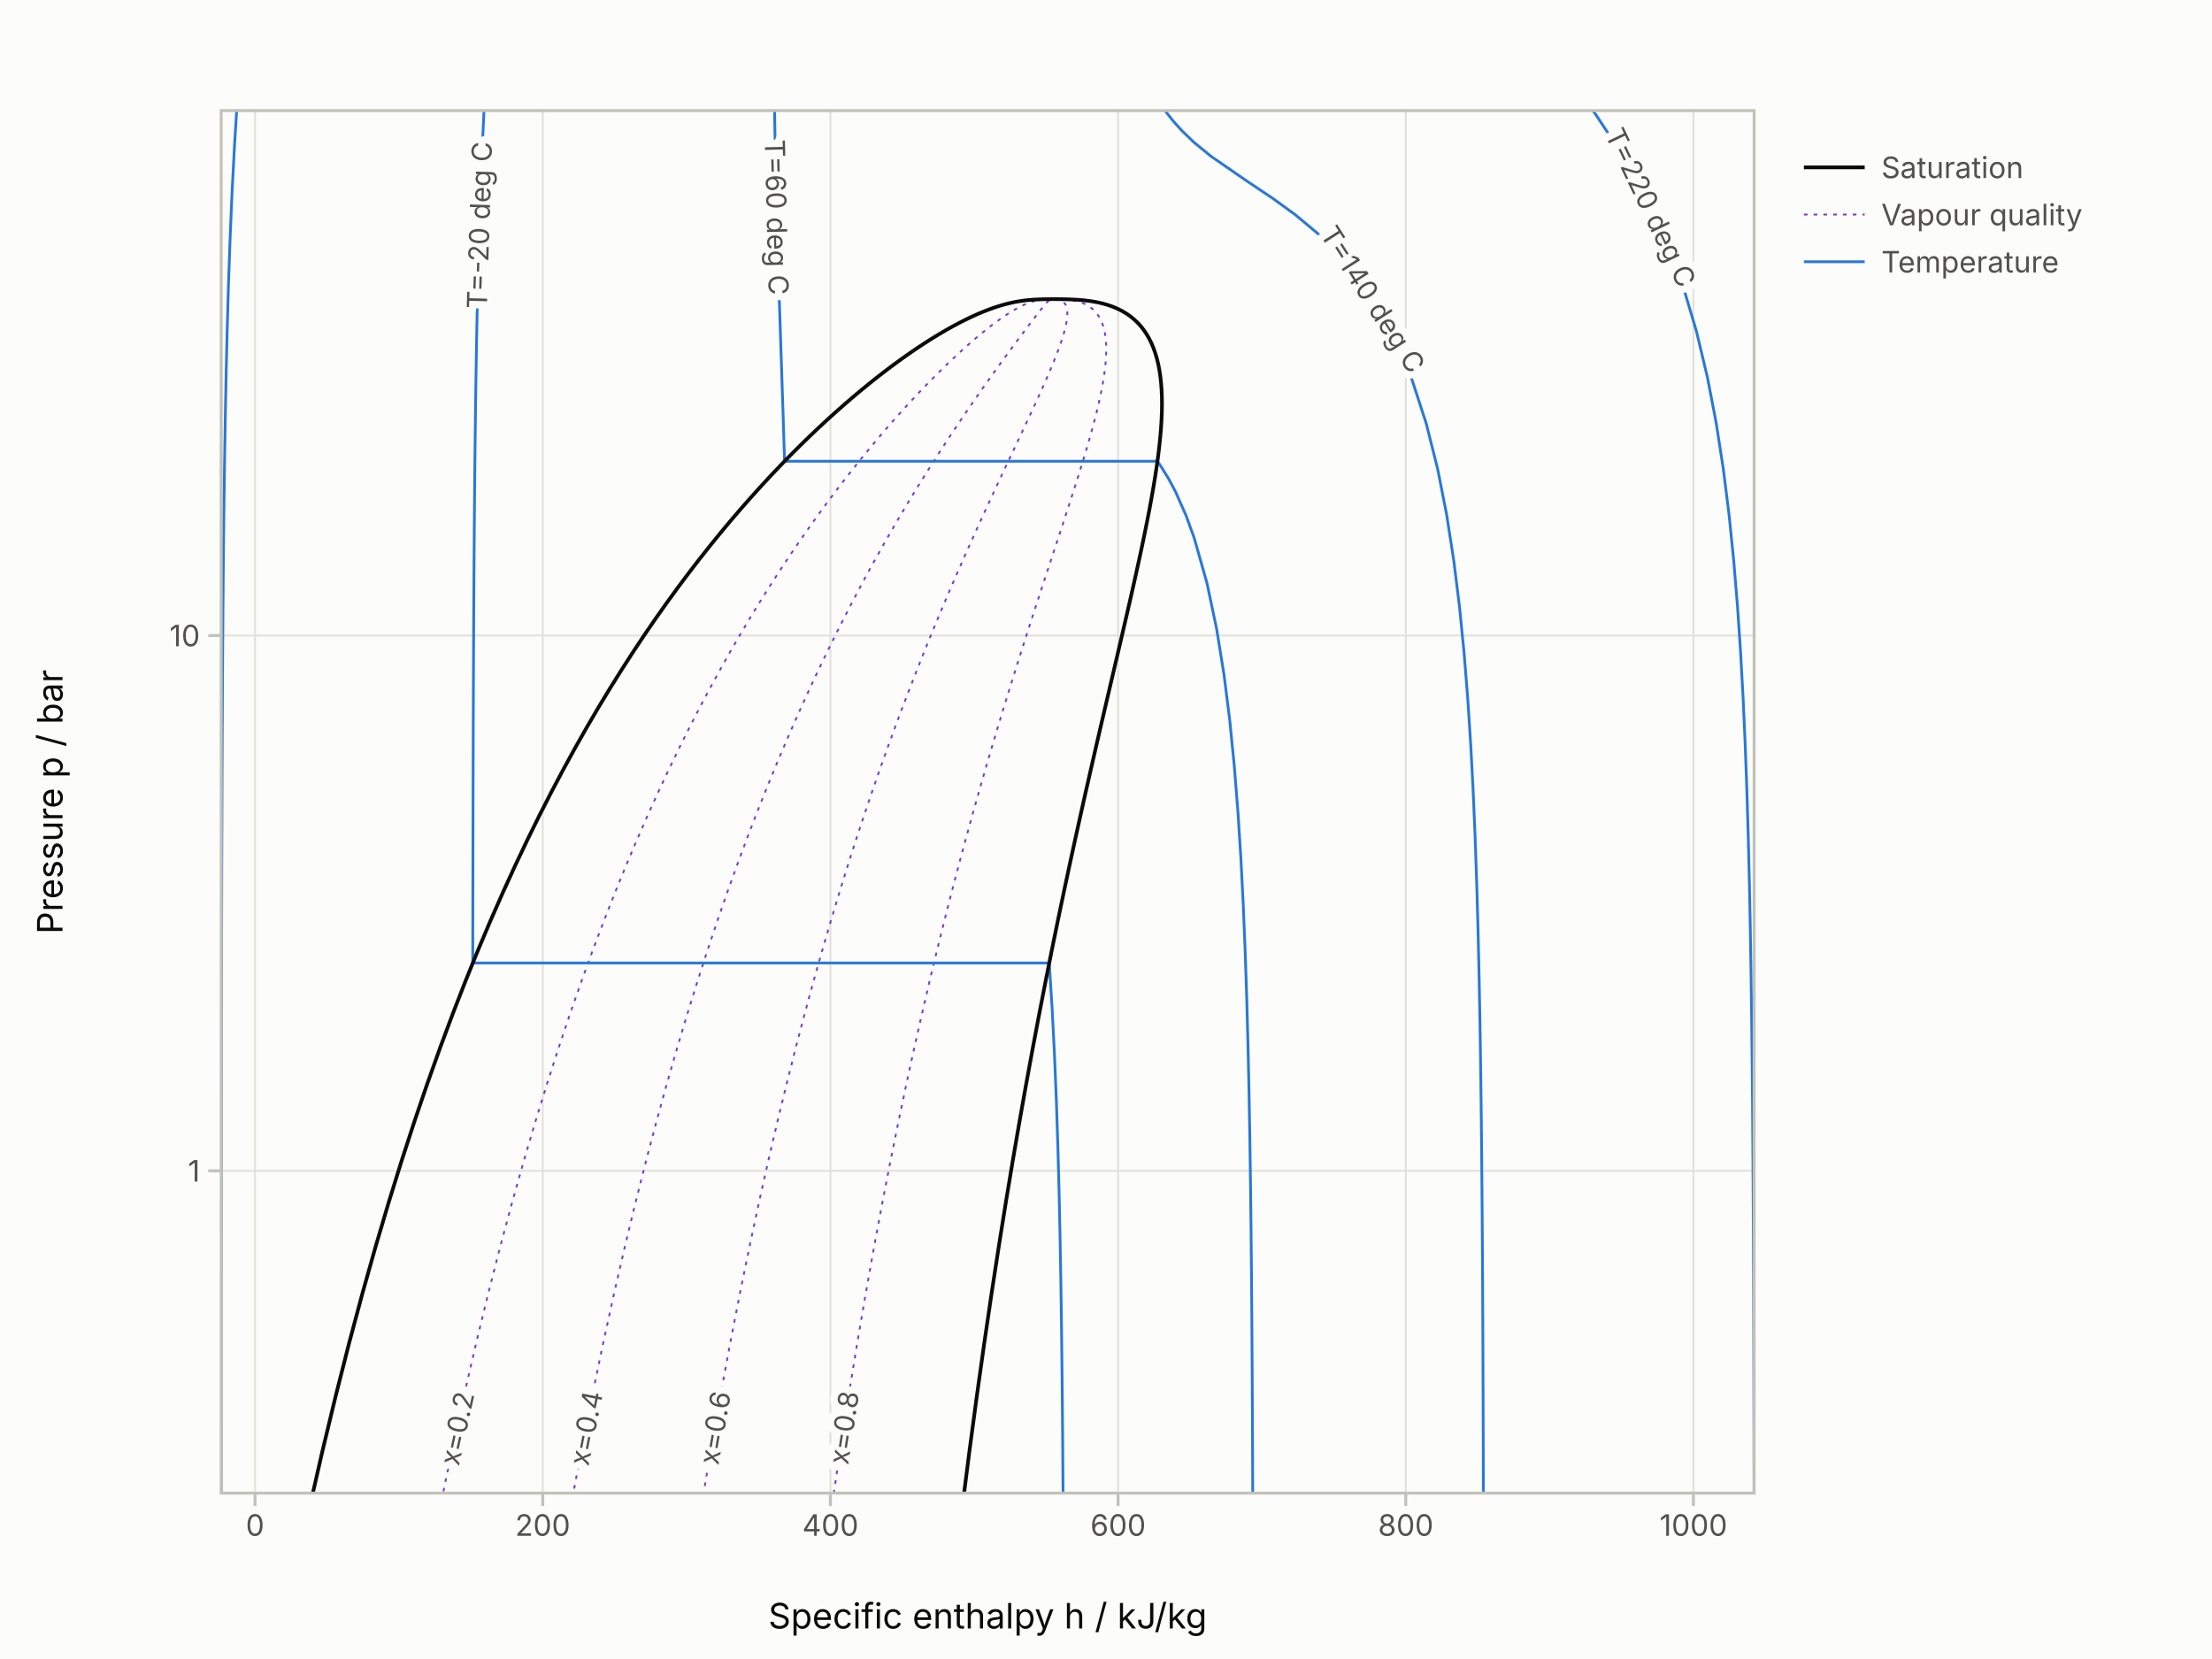
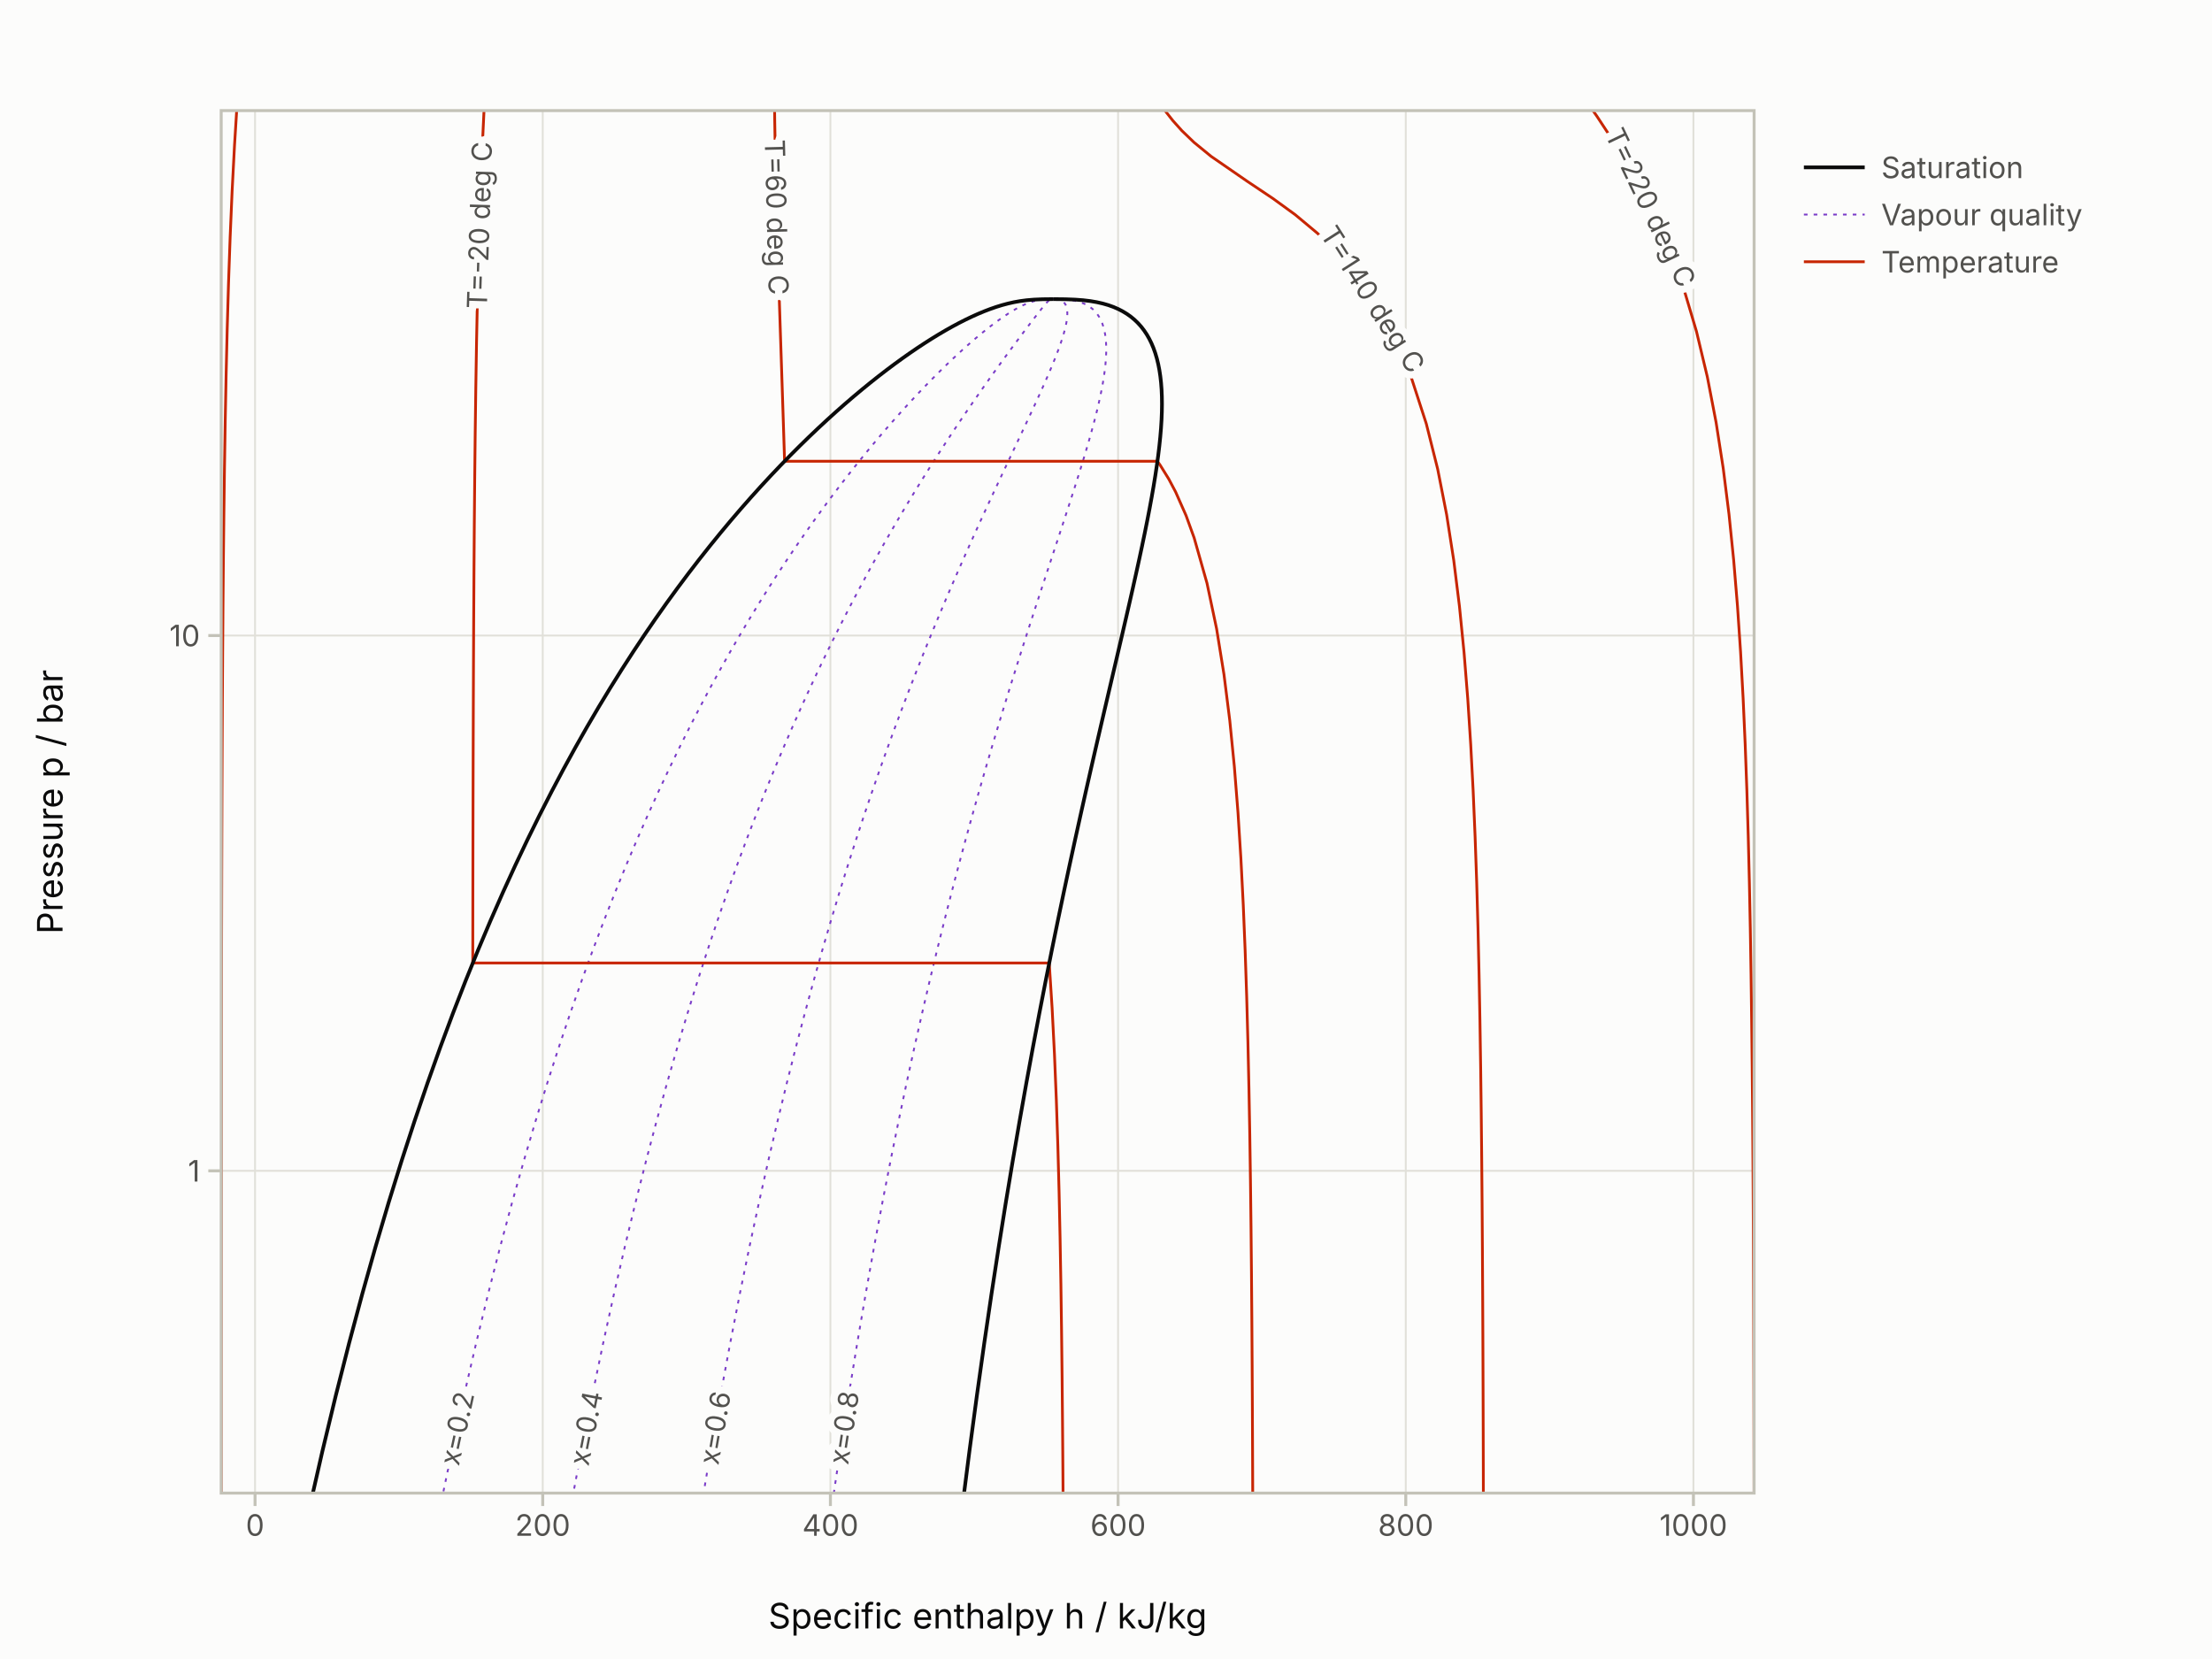
<svg xmlns="http://www.w3.org/2000/svg" width="800" height="600" viewBox="0 0 800 600" data-x-log="0" data-y-log="1" data-x-limits="-23.535167545327134 1042.1870206365786" data-y-limits="0.25 95.65121031517138">
  <rect class="cp-figure" width="100%" height="100%" fill="#fcfcfb" />
  <defs>
    <clipPath id="coolplot-plot-area">
      <rect x="80" y="40" width="554.4" height="500" />
    </clipPath>
  </defs>
  <rect class="cp-background" x="80" y="40" width="554.4" height="500" fill="#fcfcfb" />
  <line class="cp-grid-major" x1="92.243" y1="40" x2="92.243" y2="540" fill="none" stroke="#e1e0d9" stroke-width="0.667" stroke-opacity="1" stroke-linecap="butt" stroke-linejoin="round" />
  <line class="cp-grid-major" x1="196.285" y1="40" x2="196.285" y2="540" fill="none" stroke="#e1e0d9" stroke-width="0.667" stroke-opacity="1" stroke-linecap="butt" stroke-linejoin="round" />
  <line class="cp-grid-major" x1="300.327" y1="40" x2="300.327" y2="540" fill="none" stroke="#e1e0d9" stroke-width="0.667" stroke-opacity="1" stroke-linecap="butt" stroke-linejoin="round" />
  <line class="cp-grid-major" x1="404.37" y1="40" x2="404.37" y2="540" fill="none" stroke="#e1e0d9" stroke-width="0.667" stroke-opacity="1" stroke-linecap="butt" stroke-linejoin="round" />
  <line class="cp-grid-major" x1="508.412" y1="40" x2="508.412" y2="540" fill="none" stroke="#e1e0d9" stroke-width="0.667" stroke-opacity="1" stroke-linecap="butt" stroke-linejoin="round" />
  <line class="cp-grid-major" x1="612.454" y1="40" x2="612.454" y2="540" fill="none" stroke="#e1e0d9" stroke-width="0.667" stroke-opacity="1" stroke-linecap="butt" stroke-linejoin="round" />
  <line class="cp-grid-major" x1="80" y1="423.446" x2="634.4" y2="423.446" fill="none" stroke="#e1e0d9" stroke-width="0.667" stroke-opacity="1" stroke-linecap="butt" stroke-linejoin="round" />
  <line class="cp-grid-major" x1="80" y1="229.854" x2="634.4" y2="229.854" fill="none" stroke="#e1e0d9" stroke-width="0.667" stroke-opacity="1" stroke-linecap="butt" stroke-linejoin="round" />
  <g class="cp-items">
    <g data-item="iso/Q/0.2" class="cp-item cp-role-quality cp-group-iso-Q" clip-path="url(#coolplot-plot-area)">
      <path class="cp-stroke" d="M48.513,2120.202L53.605,1937.255L58.672,1779.108L63.714,1641.199L68.732,1520.022L73.726,1412.83L78.695,1317.439L83.639,1232.092L88.557,1155.357L93.448,1086.059L98.313,1023.224L103.151,966.037L107.961,913.811L112.743,865.966L117.497,822.004L122.222,781.499L126.918,744.081L131.585,709.432L136.222,677.273L140.829,647.359L145.405,619.478L149.952,593.439L154.468,569.076L158.953,546.241L163.408,524.802L167.833,504.641L172.226,485.653L176.589,467.744L180.921,450.829L185.223,434.832L189.492,419.683L193.73,405.321L197.937,391.69L202.111,378.738L206.252,366.418L210.361,354.689L214.436,343.511L218.477,332.85L222.484,322.673L226.456,312.95L230.392,303.655L234.291,294.762L238.154,286.248L241.98,278.093L245.767,270.277L249.516,262.781L253.225,255.589L256.893,248.686L260.521,242.057L264.107,235.688L267.651,229.568L271.151,223.685L274.608,218.028L278.02,212.588L281.387,207.354L284.707,202.319L287.981,197.473L291.207,192.811L294.384,188.323L297.513,184.005L300.592,179.849L303.62,175.85L306.597,172.002L309.523,168.301L312.396,164.741L315.216,161.318L317.981,158.028L320.693,154.867L323.35,151.831L325.951,148.917L328.496,146.122L330.985,143.442L333.417,140.875L335.792,138.418L338.11,136.069L340.37,133.826L342.573,131.686L344.717,129.648L346.803,127.709L348.831,125.868L350.801,124.124L352.713,122.475L354.567,120.92L356.363,119.458L358.101,118.088L359.783,116.808L361.41,115.619L362.981,114.519L364.5,113.508L365.968,112.585L367.389,111.75L368.766,111.003L370.107,110.343L371.42,109.771L372.72,109.286L374.031,108.889L375.395,108.579L376.896,108.357L378.707,108.224L380.989,108.18L381.083,108.18" fill="none" stroke="#7a3cc8" stroke-width="0.667" stroke-opacity="1" stroke-linecap="butt" stroke-linejoin="round" stroke-dasharray="1.333,2.2" />
    </g>
    <g data-item="iso/Q/0.4" class="cp-item cp-role-quality cp-group-iso-Q" clip-path="url(#coolplot-plot-area)">
      <path class="cp-stroke" d="M107.078,2120.202L111.559,1937.255L116.031,1779.108L120.494,1641.199L124.946,1520.022L129.388,1412.83L133.818,1317.439L138.234,1232.092L142.636,1155.357L147.022,1086.059L151.392,1023.224L155.743,966.037L160.076,913.811L164.388,865.966L168.68,822.004L172.949,781.499L177.196,744.081L181.417,709.432L185.614,677.273L189.784,647.359L193.927,619.478L198.041,593.439L202.127,569.076L206.183,546.241L210.209,524.802L214.204,504.641L218.167,485.653L222.098,467.744L225.996,450.829L229.862,434.832L233.693,419.683L237.49,405.321L241.251,391.69L244.977,378.738L248.667,366.418L252.319,354.689L255.934,343.511L259.51,332.85L263.047,322.673L266.545,312.95L270.002,303.655L273.418,294.762L276.793,286.248L280.124,278.093L283.413,270.277L286.658,262.781L289.858,255.589L293.012,248.686L296.121,242.057L299.183,235.688L302.197,229.568L305.163,223.685L308.08,218.028L310.948,212.588L313.765,207.354L316.531,202.319L319.246,197.473L321.908,192.811L324.516,188.323L327.071,184.005L329.572,179.849L332.018,175.85L334.407,172.002L336.74,168.301L339.016,164.741L341.234,161.318L343.393,158.028L345.493,154.867L347.534,151.831L349.514,148.917L351.433,146.122L353.291,143.442L355.087,140.875L356.822,138.418L358.494,136.069L360.104,133.826L361.652,131.686L363.136,129.648L364.557,127.709L365.915,125.868L367.209,124.124L368.439,122.475L369.605,120.92L370.707,119.458L371.745,118.088L372.719,116.808L373.628,115.619L374.475,114.519L375.258,113.508L375.979,112.585L376.638,111.75L377.238,111.003L377.78,110.343L378.268,109.771L378.707,109.286L379.107,108.889L379.485,108.579L379.874,108.357L380.356,108.224L381.052,108.18L381.083,108.18" fill="none" stroke="#7a3cc8" stroke-width="0.667" stroke-opacity="1" stroke-linecap="butt" stroke-linejoin="round" stroke-dasharray="1.333,2.2" />
    </g>
    <g data-item="iso/Q/0.6" class="cp-item cp-role-quality cp-group-iso-Q" clip-path="url(#coolplot-plot-area)">
      <path class="cp-stroke" d="M165.643,2120.202L169.513,1937.255L173.39,1779.108L177.273,1641.199L181.16,1520.022L185.05,1412.83L188.941,1317.439L192.83,1232.092L196.715,1155.357L200.596,1086.059L204.47,1023.224L208.335,966.037L212.19,913.811L216.033,865.966L219.863,822.004L223.676,781.499L227.473,744.081L231.25,709.432L235.006,677.273L238.739,647.359L242.448,619.478L246.131,593.439L249.786,569.076L253.413,546.241L257.009,524.802L260.574,504.641L264.107,485.653L267.607,467.744L271.071,450.829L274.501,434.832L277.894,419.683L281.249,405.321L284.566,391.69L287.843,378.738L291.081,366.418L294.277,354.689L297.431,343.511L300.543,332.85L303.611,322.673L306.634,312.95L309.613,303.655L312.545,294.762L315.431,286.248L318.269,278.093L321.059,270.277L323.8,262.781L326.491,255.589L329.131,248.686L331.721,242.057L334.258,235.688L336.743,229.568L339.175,223.685L341.553,218.028L343.876,212.588L346.144,207.354L348.355,202.319L350.511,197.473L352.609,192.811L354.649,188.323L356.63,184.005L358.553,179.849L360.415,175.85L362.217,172.002L363.958,168.301L365.637,164.741L367.253,161.318L368.805,158.028L370.294,154.867L371.718,151.831L373.077,148.917L374.37,146.122L375.597,143.442L376.758,140.875L377.852,138.418L378.879,136.069L379.839,133.826L380.731,131.686L381.555,129.648L382.311,127.709L382.998,125.868L383.616,124.124L384.165,122.475L384.643,120.92L385.051,119.458L385.388,118.088L385.654,116.808L385.847,115.619L385.968,114.519L386.016,113.508L385.989,112.585L385.888,111.75L385.709,111.003L385.453,110.343L385.116,109.771L384.694,109.286L384.183,108.889L383.574,108.579L382.853,108.357L382.005,108.224L381.114,108.18L381.083,108.18" fill="none" stroke="#7a3cc8" stroke-width="0.667" stroke-opacity="1" stroke-linecap="butt" stroke-linejoin="round" stroke-dasharray="1.333,2.2" />
    </g>
    <g data-item="iso/Q/0.8" class="cp-item cp-role-quality cp-group-iso-Q" clip-path="url(#coolplot-plot-area)">
      <path class="cp-stroke" d="M224.209,2120.202L227.468,1937.255L230.75,1779.108L234.053,1641.199L237.375,1520.022L240.712,1412.83L244.064,1317.439L247.425,1232.092L250.795,1155.357L254.17,1086.059L257.548,1023.224L260.927,966.037L264.305,913.811L267.678,865.966L271.045,822.004L274.403,781.499L277.75,744.081L281.082,709.432L284.398,677.273L287.694,647.359L290.969,619.478L294.22,593.439L297.445,569.076L300.642,546.241L303.81,524.802L306.945,504.641L310.048,485.653L313.115,467.744L316.146,450.829L319.14,434.832L322.094,419.683L325.008,405.321L327.88,391.69L330.709,378.738L333.495,366.418L336.235,354.689L338.929,343.511L341.576,332.85L344.174,322.673L346.724,312.95L349.223,303.655L351.672,294.762L354.069,286.248L356.414,278.093L358.705,270.277L360.942,262.781L363.124,255.589L365.25,248.686L367.321,242.057L369.334,235.688L371.289,229.568L373.187,223.685L375.025,218.028L376.804,212.588L378.522,207.354L380.18,202.319L381.776,197.473L383.309,192.811L384.781,188.323L386.189,184.005L387.533,179.849L388.813,175.85L390.027,172.002L391.176,168.301L392.257,164.741L393.271,161.318L394.217,158.028L395.094,154.867L395.902,151.831L396.64,148.917L397.307,146.122L397.903,143.442L398.428,140.875L398.882,138.418L399.263,136.069L399.573,133.826L399.81,131.686L399.974,129.648L400.065,127.709L400.082,125.868L400.024,124.124L399.89,122.475L399.681,120.92L399.395,119.458L399.031,118.088L398.589,116.808L398.066,115.619L397.462,114.519L396.774,113.508L396,112.585L395.137,111.75L394.181,111.003L393.126,110.343L391.963,109.771L390.681,109.286L389.259,108.889L387.663,108.579L385.831,108.357L383.653,108.224L381.176,108.18L381.083,108.18" fill="none" stroke="#7a3cc8" stroke-width="0.667" stroke-opacity="1" stroke-linecap="butt" stroke-linejoin="round" stroke-dasharray="1.333,2.2" />
    </g>
    <g data-item="iso/T/173.15" class="cp-item cp-role-isoline cp-group-iso-T" clip-path="url(#coolplot-plot-area)">
-       <path class="cp-stroke" d="M80,540L80.002,531.667L80.004,519.167L80.008,502.5L80.013,485.833L80.019,469.167L80.027,452.5L80.036,435.833L80.047,419.167L80.06,402.5L80.077,385.833L80.097,369.167L80.121,352.5L80.151,335.833L80.187,319.167L80.231,302.5L80.285,285.833L80.351,269.167L80.431,252.5L80.529,235.834L80.648,219.167L80.793,202.501L80.971,185.835L81.187,169.169L81.451,152.503L81.773,135.839L82.166,119.174L82.645,102.511L83.231,85.85L83.945,69.192L84.817,52.538L85.599,40" fill="none" stroke="#2a78d6" stroke-width="1" stroke-opacity="1" stroke-linecap="butt" stroke-linejoin="round" />
+       <path class="cp-stroke" d="M80,540L80.002,531.667L80.004,519.167L80.008,502.5L80.013,485.833L80.019,469.167L80.027,452.5L80.036,435.833L80.047,419.167L80.06,402.5L80.077,385.833L80.097,369.167L80.121,352.5L80.151,335.833L80.187,319.167L80.231,302.5L80.285,285.833L80.351,269.167L80.431,252.5L80.529,235.834L80.648,219.167L80.793,202.501L80.971,185.835L81.187,169.169L81.451,152.503L81.773,135.839L82.166,119.174L82.645,102.511L83.231,85.85L83.945,69.192L84.817,52.538L85.599,40" fill="none" stroke="#c72500" stroke-width="1" stroke-opacity="1" stroke-linecap="butt" stroke-linejoin="round" />
    </g>
    <g data-item="iso/T/253.15" class="cp-item cp-role-isoline cp-group-iso-T" clip-path="url(#coolplot-plot-area)">
-       <path class="cp-stroke" d="M384.466,540L384.445,536.805L384.413,532.011L384.361,524.822L384.273,514.037L384.119,497.86L383.925,481.194L383.687,464.528L383.394,447.863L383.034,431.198L382.59,414.535L382.041,397.873L381.359,381.213L380.509,364.558L379.468,348.272L375.993,348.272L370.781,348.272L362.963,348.272L351.236,348.272L333.645,348.272L315.165,348.272L296.685,348.272L278.205,348.272L259.725,348.272L241.245,348.272L222.765,348.272L204.285,348.272L185.805,348.272L170.984,348.272L170.99,343.134L171,335.427L171.017,323.867L171.046,307.2L171.081,290.534L171.124,273.867L171.176,257.201L171.241,240.534L171.319,223.867L171.416,207.201L171.534,190.534L171.679,173.868L171.857,157.202L172.076,140.536L172.346,123.871L172.68,107.206L173.091,90.542L173.602,73.879L174.234,57.219L175.021,40.562L175.051,40" fill="none" stroke="#2a78d6" stroke-width="1" stroke-opacity="1" stroke-linecap="butt" stroke-linejoin="round" />
+       <path class="cp-stroke" d="M384.466,540L384.445,536.805L384.413,532.011L384.361,524.822L384.273,514.037L384.119,497.86L383.925,481.194L383.687,464.528L383.394,447.863L383.034,431.198L382.59,414.535L382.041,397.873L381.359,381.213L380.509,364.558L379.468,348.272L375.993,348.272L370.781,348.272L362.963,348.272L351.236,348.272L333.645,348.272L315.165,348.272L296.685,348.272L278.205,348.272L259.725,348.272L241.245,348.272L222.765,348.272L204.285,348.272L185.805,348.272L170.984,348.272L170.99,343.134L171,335.427L171.017,323.867L171.046,307.2L171.081,290.534L171.124,273.867L171.176,257.201L171.241,240.534L171.319,223.867L171.416,207.201L171.534,190.534L171.679,173.868L171.857,157.202L172.076,140.536L172.346,123.871L172.68,107.206L173.091,90.542L173.602,73.879L174.234,57.219L175.021,40.562L175.051,40" fill="none" stroke="#c72500" stroke-width="1" stroke-opacity="1" stroke-linecap="butt" stroke-linejoin="round" />
    </g>
    <g data-item="iso/T/333.15" class="cp-item cp-role-isoline cp-group-iso-T" clip-path="url(#coolplot-plot-area)">
-       <path class="cp-stroke" d="M453.065,540L453.043,533.78L453.007,524.45L452.944,510.456L452.854,493.789L452.745,477.123L452.611,460.456L452.447,443.79L452.247,427.124L452.002,410.458L451.701,393.793L451.333,377.129L450.88,360.465L450.323,343.804L449.636,327.144L448.786,310.489L447.731,293.84L446.415,277.201L444.764,260.576L442.675,243.976L440.002,227.416L436.526,210.923L431.889,194.549L428.962,186.475L425.179,177.919L422.686,173.215L419.617,168.262L418.603,166.807L416.355,166.807L412.984,166.807L407.927,166.807L400.342,166.807L388.964,166.807L372.107,166.807L355.251,166.807L338.394,166.807L321.538,166.807L304.681,166.807L287.825,166.807L283.751,166.807L283.685,164.693L283.586,161.523L283.435,156.768L283.205,149.635L282.854,138.936L282.329,123.085L281.808,107.234L281.31,91.383L280.855,75.532L280.472,59.681L280.193,43.831L280.146,40" fill="none" stroke="#2a78d6" stroke-width="1" stroke-opacity="1" stroke-linecap="butt" stroke-linejoin="round" />
+       <path class="cp-stroke" d="M453.065,540L453.043,533.78L453.007,524.45L452.944,510.456L452.854,493.789L452.745,477.123L452.611,460.456L452.447,443.79L452.247,427.124L452.002,410.458L451.701,393.793L451.333,377.129L450.88,360.465L450.323,343.804L449.636,327.144L448.786,310.489L447.731,293.84L446.415,277.201L444.764,260.576L442.675,243.976L440.002,227.416L436.526,210.923L431.889,194.549L428.962,186.475L425.179,177.919L422.686,173.215L419.617,168.262L418.603,166.807L416.355,166.807L412.984,166.807L407.927,166.807L400.342,166.807L388.964,166.807L372.107,166.807L355.251,166.807L338.394,166.807L321.538,166.807L304.681,166.807L287.825,166.807L283.751,166.807L283.685,164.693L283.586,161.523L283.435,156.768L283.205,149.635L282.854,138.936L282.329,123.085L281.808,107.234L281.31,91.383L280.855,75.532L280.472,59.681L280.193,43.831L280.146,40" fill="none" stroke="#c72500" stroke-width="1" stroke-opacity="1" stroke-linecap="butt" stroke-linejoin="round" />
    </g>
    <g data-item="iso/T/413.15" class="cp-item cp-role-isoline cp-group-iso-T" clip-path="url(#coolplot-plot-area)">
-       <path class="cp-stroke" d="M536.478,540L536.459,531.667L536.426,519.167L536.374,502.5L536.31,485.833L536.232,469.167L536.138,452.5L536.022,435.834L535.881,419.168L535.709,402.501L535.498,385.835L535.241,369.17L534.926,352.505L534.54,335.841L534.068,319.178L533.488,302.516L532.777,285.858L531.901,269.204L530.822,252.556L529.488,235.917L527.833,219.294L525.773,202.694L523.196,186.131L519.951,169.626L515.831,153.215L510.552,136.96L503.707,120.965L500.181,114.269L496.449,108.038L490.579,99.645L487.087,95.312L482.96,90.7L476.471,84.357L468.424,77.645L460.297,71.738L451.221,65.667L438.027,56.561L431.833,51.496L427.422,47.248L424.171,43.62L421.434,40.14L421.33,40" fill="none" stroke="#2a78d6" stroke-width="1" stroke-opacity="1" stroke-linecap="butt" stroke-linejoin="round" />
+       <path class="cp-stroke" d="M536.478,540L536.459,531.667L536.426,519.167L536.374,502.5L536.31,485.833L536.232,469.167L536.138,452.5L536.022,435.834L535.881,419.168L535.709,402.501L535.498,385.835L535.241,369.17L534.926,352.505L534.54,335.841L534.068,319.178L533.488,302.516L532.777,285.858L531.901,269.204L530.822,252.556L529.488,235.917L527.833,219.294L525.773,202.694L523.196,186.131L519.951,169.626L515.831,153.215L510.552,136.96L503.707,120.965L500.181,114.269L496.449,108.038L490.579,99.645L487.087,95.312L482.96,90.7L476.471,84.357L468.424,77.645L460.297,71.738L451.221,65.667L438.027,56.561L431.833,51.496L427.422,47.248L424.171,43.62L421.434,40.14L421.33,40" fill="none" stroke="#c72500" stroke-width="1" stroke-opacity="1" stroke-linecap="butt" stroke-linejoin="round" />
    </g>
    <g data-item="iso/T/493.15" class="cp-item cp-role-isoline cp-group-iso-T" clip-path="url(#coolplot-plot-area)">
-       <path class="cp-stroke" d="M634.4,540L634.386,531.667L634.363,519.167L634.325,502.5L634.28,485.833L634.224,469.167L634.156,452.5L634.074,435.834L633.973,419.167L633.85,402.501L633.7,385.834L633.516,369.168L633.293,352.502L633.02,335.837L632.686,319.172L632.278,302.508L631.779,285.846L631.169,269.185L630.423,252.527L629.508,235.874L628.386,219.228L627.008,202.592L625.314,185.972L623.228,169.375L620.656,152.814L617.481,136.309L613.558,119.888L608.715,103.595L602.762,87.496L595.522,71.686L586.913,56.281L577.503,41.978L576.106,40" fill="none" stroke="#2a78d6" stroke-width="1" stroke-opacity="1" stroke-linecap="butt" stroke-linejoin="round" />
+       <path class="cp-stroke" d="M634.4,540L634.386,531.667L634.363,519.167L634.325,502.5L634.28,485.833L634.224,469.167L634.156,452.5L634.074,435.834L633.973,419.167L633.85,402.501L633.7,385.834L633.516,369.168L633.293,352.502L633.02,335.837L632.686,319.172L632.278,302.508L631.779,285.846L631.169,269.185L630.423,252.527L629.508,235.874L628.386,219.228L627.008,202.592L625.314,185.972L623.228,169.375L620.656,152.814L617.481,136.309L613.558,119.888L608.715,103.595L602.762,87.496L595.522,71.686L586.913,56.281L577.503,41.978L576.106,40" fill="none" stroke="#c72500" stroke-width="1" stroke-opacity="1" stroke-linecap="butt" stroke-linejoin="round" />
    </g>
    <g data-item="iso/Q/0" class="cp-item cp-role-saturation cp-group-iso-Q" clip-path="url(#coolplot-plot-area)">
      <path class="cp-stroke" d="M-10.053,2120.202L-4.349,1937.255L1.312,1779.108L6.935,1641.199L12.518,1520.022L18.064,1412.83L23.572,1317.439L29.043,1232.092L34.477,1155.357L39.874,1086.059L45.235,1023.224L50.559,966.037L55.847,913.811L61.098,865.966L66.315,822.004L71.496,781.499L76.641,744.081L81.753,709.432L86.83,677.273L91.874,647.359L96.884,619.478L101.862,593.439L106.809,569.076L111.724,546.241L116.608,524.802L121.462,504.641L126.286,485.653L131.081,467.744L135.847,450.829L140.583,434.832L145.292,419.683L149.971,405.321L154.622,391.69L159.245,378.738L163.838,366.418L168.403,354.689L172.939,343.511L177.444,332.85L181.92,322.673L186.366,312.95L190.781,303.655L195.164,294.762L199.516,286.248L203.835,278.093L208.121,270.277L212.374,262.781L216.591,255.589L220.774,248.686L224.921,242.057L229.032,235.688L233.105,229.568L237.14,223.685L241.136,218.028L245.092,212.588L249.008,207.354L252.883,202.319L256.716,197.473L260.506,192.811L264.252,188.323L267.954,184.005L271.611,179.849L275.223,175.85L278.788,172.002L282.305,168.301L285.775,164.741L289.197,161.318L292.569,158.028L295.892,154.867L299.165,151.831L302.388,148.917L305.559,146.122L308.679,143.442L311.747,140.875L314.762,138.418L317.725,136.069L320.636,133.826L323.493,131.686L326.298,129.648L329.049,127.709L331.748,125.868L334.394,124.124L336.987,122.475L339.528,120.92L342.018,119.458L344.458,118.088L346.848,116.808L349.191,115.619L351.488,114.519L353.742,113.508L355.958,112.585L358.14,111.75L360.295,111.003L362.434,110.343L364.572,109.771L366.733,109.286L368.955,108.889L371.306,108.579L373.918,108.357L377.059,108.224L380.927,108.18L381.083,108.18" fill="none" stroke="#0b0b0b" stroke-width="1.333" stroke-opacity="1" stroke-linecap="butt" stroke-linejoin="round" />
    </g>
    <g data-item="iso/Q/1" class="cp-item cp-role-saturation cp-group-iso-Q" clip-path="url(#coolplot-plot-area)">
      <path class="cp-stroke" d="M282.774,2120.202L285.422,1937.255L288.109,1779.108L290.832,1641.199L293.589,1520.022L296.374,1412.83L299.186,1317.439L302.021,1232.092L304.874,1155.357L307.744,1086.059L310.627,1023.224L313.519,966.037L316.419,913.811L319.323,865.966L322.228,822.004L325.13,781.499L328.027,744.081L330.915,709.432L333.79,677.273L336.65,647.359L339.49,619.478L342.31,593.439L345.104,569.076L347.872,546.241L350.61,524.802L353.316,504.641L355.988,485.653L358.624,467.744L361.221,450.829L363.779,434.832L366.295,419.683L368.767,405.321L371.195,391.69L373.576,378.738L375.909,366.418L378.193,354.689L380.426,343.511L382.608,332.85L384.738,322.673L386.813,312.95L388.834,303.655L390.799,294.762L392.707,286.248L394.558,278.093L396.35,270.277L398.084,262.781L399.757,255.589L401.369,248.686L402.92,242.057L404.409,235.688L405.836,229.568L407.199,223.685L408.497,218.028L409.732,212.588L410.9,207.354L412.004,202.319L413.041,197.473L414.01,192.811L414.913,188.323L415.747,184.005L416.513,179.849L417.21,175.85L417.837,172.002L418.393,168.301L418.878,164.741L419.29,161.318L419.629,158.028L419.895,154.867L420.086,151.831L420.203,148.917L420.244,146.122L420.209,143.442L420.098,140.875L419.911,138.418L419.648,136.069L419.307,133.826L418.889,131.686L418.393,129.648L417.819,127.709L417.165,125.868L416.431,124.124L415.616,122.475L414.719,120.92L413.739,119.458L412.675,118.088L411.524,116.808L410.285,115.619L408.955,114.519L407.532,113.508L406.01,112.585L404.386,111.75L402.652,111.003L400.799,110.343L398.811,109.771L396.668,109.286L394.335,108.889L391.752,108.579L388.809,108.357L385.302,108.224L381.239,108.18L381.083,108.18" fill="none" stroke="#0b0b0b" stroke-width="1.333" stroke-opacity="1" stroke-linecap="butt" stroke-linejoin="round" />
    </g>
    <g data-item="iso/Q/0.2/label" class="cp-item cp-role-isoline_label cp-group-iso-Q-label" clip-path="url(#coolplot-plot-area)">
      <text x="165.212" y="516.584" text-anchor="middle" dominant-baseline="central" transform="rotate(-77.76 165.212 516.584)" font-family="Inter, 'Helvetica Neue', Arial, 'DejaVu Sans', sans-serif" font-size="10" font-weight="normal" font-style="normal" fill="#52514e" fill-opacity="1" stroke="#fcfcfb" stroke-width="5.333" stroke-opacity="1" stroke-linejoin="round" paint-order="stroke">x=0.2</text>
    </g>
    <g data-item="iso/Q/0.4/label" class="cp-item cp-role-isoline_label cp-group-iso-Q-label" clip-path="url(#coolplot-plot-area)">
      <text x="211.858" y="516.481" text-anchor="middle" dominant-baseline="central" transform="rotate(-78.912 211.858 516.481)" font-family="Inter, 'Helvetica Neue', Arial, 'DejaVu Sans', sans-serif" font-size="10" font-weight="normal" font-style="normal" fill="#52514e" fill-opacity="1" stroke="#fcfcfb" stroke-width="5.333" stroke-opacity="1" stroke-linejoin="round" paint-order="stroke">x=0.4</text>
    </g>
    <g data-item="iso/Q/0.6/label" class="cp-item cp-role-isoline_label cp-group-iso-Q-label" clip-path="url(#coolplot-plot-area)">
      <text x="258.497" y="516.387" text-anchor="middle" dominant-baseline="central" transform="rotate(-80.075 258.497 516.387)" font-family="Inter, 'Helvetica Neue', Arial, 'DejaVu Sans', sans-serif" font-size="10" font-weight="normal" font-style="normal" fill="#52514e" fill-opacity="1" stroke="#fcfcfb" stroke-width="5.333" stroke-opacity="1" stroke-linejoin="round" paint-order="stroke">x=0.6</text>
    </g>
    <g data-item="iso/Q/0.8/label" class="cp-item cp-role-isoline_label cp-group-iso-Q-label" clip-path="url(#coolplot-plot-area)">
      <text x="305.132" y="516.303" text-anchor="middle" dominant-baseline="central" transform="rotate(-81.248 305.132 516.303)" font-family="Inter, 'Helvetica Neue', Arial, 'DejaVu Sans', sans-serif" font-size="10" font-weight="normal" font-style="normal" fill="#52514e" fill-opacity="1" stroke="#fcfcfb" stroke-width="5.333" stroke-opacity="1" stroke-linejoin="round" paint-order="stroke">x=0.8</text>
    </g>
    <g data-item="iso/T/253.15/label" class="cp-item cp-role-isoline_label cp-group-iso-T-label" clip-path="url(#coolplot-plot-area)">
      <text x="173.371" y="81.423" text-anchor="middle" dominant-baseline="central" transform="rotate(-88.211 173.371 81.423)" font-family="Inter, 'Helvetica Neue', Arial, 'DejaVu Sans', sans-serif" font-size="10" font-weight="normal" font-style="normal" fill="#52514e" fill-opacity="1" stroke="#fcfcfb" stroke-width="5.333" stroke-opacity="1" stroke-linejoin="round" paint-order="stroke">T=-20 deg C</text>
    </g>
    <g data-item="iso/T/333.15/label" class="cp-item cp-role-isoline_label cp-group-iso-T-label" clip-path="url(#coolplot-plot-area)">
      <text x="280.942" y="78.541" text-anchor="middle" dominant-baseline="central" transform="rotate(88.524 280.942 78.541)" font-family="Inter, 'Helvetica Neue', Arial, 'DejaVu Sans', sans-serif" font-size="10" font-weight="normal" font-style="normal" fill="#52514e" fill-opacity="1" stroke="#fcfcfb" stroke-width="5.333" stroke-opacity="1" stroke-linejoin="round" paint-order="stroke">T=60 deg C</text>
    </g>
    <g data-item="iso/T/413.15/label" class="cp-item cp-role-isoline_label cp-group-iso-T-label" clip-path="url(#coolplot-plot-area)">
      <text x="496.55" y="108.206" text-anchor="middle" dominant-baseline="central" transform="rotate(57.411 496.55 108.206)" font-family="Inter, 'Helvetica Neue', Arial, 'DejaVu Sans', sans-serif" font-size="10" font-weight="normal" font-style="normal" fill="#52514e" fill-opacity="1" stroke="#fcfcfb" stroke-width="5.333" stroke-opacity="1" stroke-linejoin="round" paint-order="stroke">T=140 deg C</text>
    </g>
    <g data-item="iso/T/493.15/label" class="cp-item cp-role-isoline_label cp-group-iso-T-label" clip-path="url(#coolplot-plot-area)">
      <text x="597.044" y="75.01" text-anchor="middle" dominant-baseline="central" transform="rotate(64.395 597.044 75.01)" font-family="Inter, 'Helvetica Neue', Arial, 'DejaVu Sans', sans-serif" font-size="10" font-weight="normal" font-style="normal" fill="#52514e" fill-opacity="1" stroke="#fcfcfb" stroke-width="5.333" stroke-opacity="1" stroke-linejoin="round" paint-order="stroke">T=220 deg C</text>
    </g>
  </g>
  <rect class="cp-frame" x="80" y="40" width="554.4" height="500" fill="none" stroke="#c3c2b7" stroke-width="1.067" />
  <line class="cp-tick cp-tick-x" x1="92.243" y1="540" x2="92.243" y2="544.667" stroke="#c3c2b7" stroke-width="1.067" />
  <text class="cp-tick-label cp-tick-label-x" x="92.243" y="547.667" text-anchor="middle" dominant-baseline="text-before-edge" data-value="0.0" font-family="Inter, 'Helvetica Neue', Arial, 'DejaVu Sans', sans-serif" font-size="10.667" font-weight="normal" font-style="normal" fill="#52514e" fill-opacity="1">0</text>
  <line class="cp-tick cp-tick-x" x1="196.285" y1="540" x2="196.285" y2="544.667" stroke="#c3c2b7" stroke-width="1.067" />
  <text class="cp-tick-label cp-tick-label-x" x="196.285" y="547.667" text-anchor="middle" dominant-baseline="text-before-edge" data-value="200.0" font-family="Inter, 'Helvetica Neue', Arial, 'DejaVu Sans', sans-serif" font-size="10.667" font-weight="normal" font-style="normal" fill="#52514e" fill-opacity="1">200</text>
  <line class="cp-tick cp-tick-x" x1="300.327" y1="540" x2="300.327" y2="544.667" stroke="#c3c2b7" stroke-width="1.067" />
  <text class="cp-tick-label cp-tick-label-x" x="300.327" y="547.667" text-anchor="middle" dominant-baseline="text-before-edge" data-value="400.0" font-family="Inter, 'Helvetica Neue', Arial, 'DejaVu Sans', sans-serif" font-size="10.667" font-weight="normal" font-style="normal" fill="#52514e" fill-opacity="1">400</text>
  <line class="cp-tick cp-tick-x" x1="404.37" y1="540" x2="404.37" y2="544.667" stroke="#c3c2b7" stroke-width="1.067" />
  <text class="cp-tick-label cp-tick-label-x" x="404.37" y="547.667" text-anchor="middle" dominant-baseline="text-before-edge" data-value="600.0" font-family="Inter, 'Helvetica Neue', Arial, 'DejaVu Sans', sans-serif" font-size="10.667" font-weight="normal" font-style="normal" fill="#52514e" fill-opacity="1">600</text>
  <line class="cp-tick cp-tick-x" x1="508.412" y1="540" x2="508.412" y2="544.667" stroke="#c3c2b7" stroke-width="1.067" />
  <text class="cp-tick-label cp-tick-label-x" x="508.412" y="547.667" text-anchor="middle" dominant-baseline="text-before-edge" data-value="800.0" font-family="Inter, 'Helvetica Neue', Arial, 'DejaVu Sans', sans-serif" font-size="10.667" font-weight="normal" font-style="normal" fill="#52514e" fill-opacity="1">800</text>
  <line class="cp-tick cp-tick-x" x1="612.454" y1="540" x2="612.454" y2="544.667" stroke="#c3c2b7" stroke-width="1.067" />
  <text class="cp-tick-label cp-tick-label-x" x="612.454" y="547.667" text-anchor="middle" dominant-baseline="text-before-edge" data-value="1000.0" font-family="Inter, 'Helvetica Neue', Arial, 'DejaVu Sans', sans-serif" font-size="10.667" font-weight="normal" font-style="normal" fill="#52514e" fill-opacity="1">1000</text>
  <line class="cp-tick cp-tick-y" x1="80" y1="423.446" x2="75.333" y2="423.446" stroke="#c3c2b7" stroke-width="1.067" />
  <text class="cp-tick-label cp-tick-label-y" x="72.333" y="423.446" text-anchor="end" dominant-baseline="central" data-value="1.0" font-family="Inter, 'Helvetica Neue', Arial, 'DejaVu Sans', sans-serif" font-size="10.667" font-weight="normal" font-style="normal" fill="#52514e" fill-opacity="1">1</text>
  <line class="cp-tick cp-tick-y" x1="80" y1="229.854" x2="75.333" y2="229.854" stroke="#c3c2b7" stroke-width="1.067" />
  <text class="cp-tick-label cp-tick-label-y" x="72.333" y="229.854" text-anchor="end" dominant-baseline="central" data-value="10.0" font-family="Inter, 'Helvetica Neue', Arial, 'DejaVu Sans', sans-serif" font-size="10.667" font-weight="normal" font-style="normal" fill="#52514e" fill-opacity="1">10</text>
  <text class="cp-x-label" x="357.2" y="592" text-anchor="middle" dominant-baseline="text-after-edge" font-family="Inter, 'Helvetica Neue', Arial, 'DejaVu Sans', sans-serif" font-size="12.667" font-weight="normal" font-style="normal" fill="#0b0b0b" fill-opacity="1">Specific enthalpy h / kJ/kg</text>
  <text class="cp-y-label" x="18" y="290" text-anchor="middle" dominant-baseline="central" transform="rotate(-90 18 290)" font-family="Inter, 'Helvetica Neue', Arial, 'DejaVu Sans', sans-serif" font-size="12.667" font-weight="normal" font-style="normal" fill="#0b0b0b" fill-opacity="1">Pressure p / bar</text>
  <g class="cp-legend">
    <rect class="cp-legend-box" x="646.4" y="48" width="133.6" height="59.2" fill="#fcfcfb" stroke="none" />
    <g class="cp-legend-entry">
      <line x1="652.4" y1="60.533" x2="674.4" y2="60.533" fill="none" stroke="#0b0b0b" stroke-width="1.333" stroke-opacity="1" stroke-linecap="butt" stroke-linejoin="round" />
      <text class="cp-legend-text" x="680.4" y="60.533" dominant-baseline="central" font-family="Inter, 'Helvetica Neue', Arial, 'DejaVu Sans', sans-serif" font-size="10.667" font-weight="normal" font-style="normal" fill="#52514e" fill-opacity="1">Saturation</text>
    </g>
    <g class="cp-legend-entry">
      <line x1="652.4" y1="77.6" x2="674.4" y2="77.6" fill="none" stroke="#7a3cc8" stroke-width="0.667" stroke-opacity="1" stroke-linecap="butt" stroke-linejoin="round" stroke-dasharray="1.333,2.2" />
      <text class="cp-legend-text" x="680.4" y="77.6" dominant-baseline="central" font-family="Inter, 'Helvetica Neue', Arial, 'DejaVu Sans', sans-serif" font-size="10.667" font-weight="normal" font-style="normal" fill="#52514e" fill-opacity="1">Vapour quality</text>
    </g>
    <g class="cp-legend-entry">
-       <line x1="652.4" y1="94.667" x2="674.4" y2="94.667" fill="none" stroke="#2a78d6" stroke-width="1" stroke-opacity="1" stroke-linecap="butt" stroke-linejoin="round" />
+       <line x1="652.4" y1="94.667" x2="674.4" y2="94.667" fill="none" stroke="#c72500" stroke-width="1" stroke-opacity="1" stroke-linecap="butt" stroke-linejoin="round" />
      <text class="cp-legend-text" x="680.4" y="94.667" dominant-baseline="central" font-family="Inter, 'Helvetica Neue', Arial, 'DejaVu Sans', sans-serif" font-size="10.667" font-weight="normal" font-style="normal" fill="#52514e" fill-opacity="1">Temperature</text>
    </g>
  </g>
</svg>
